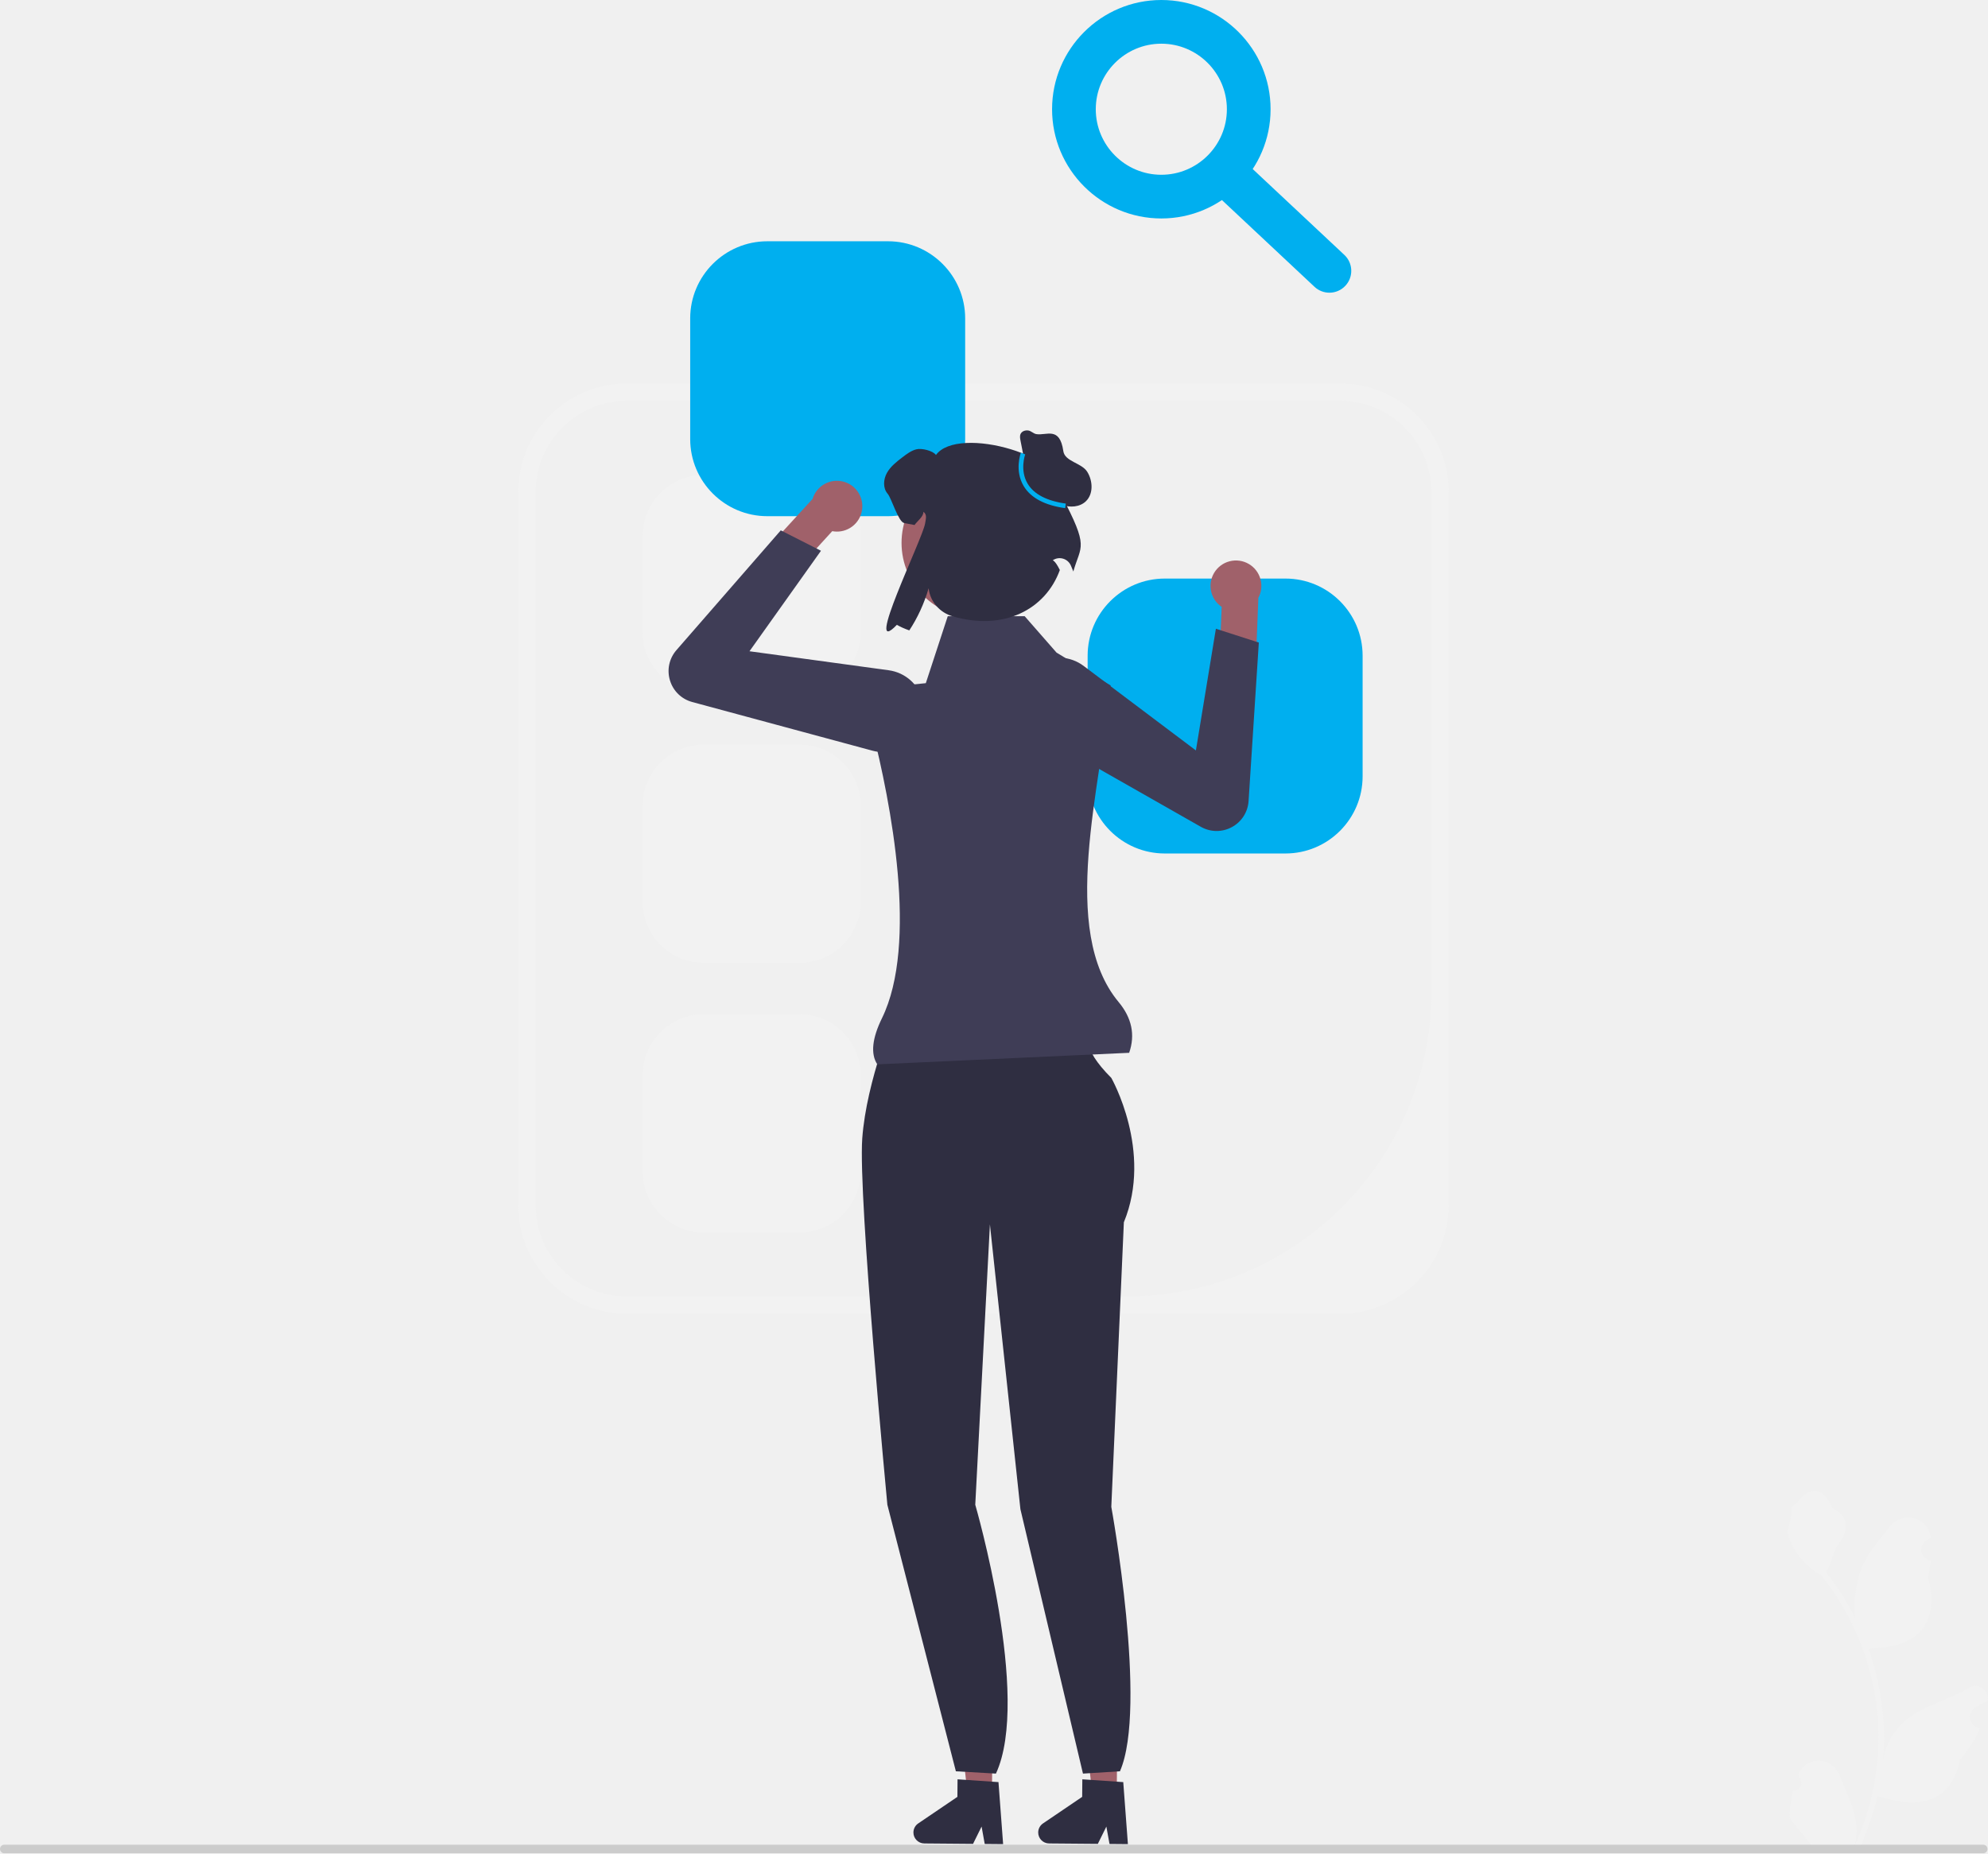
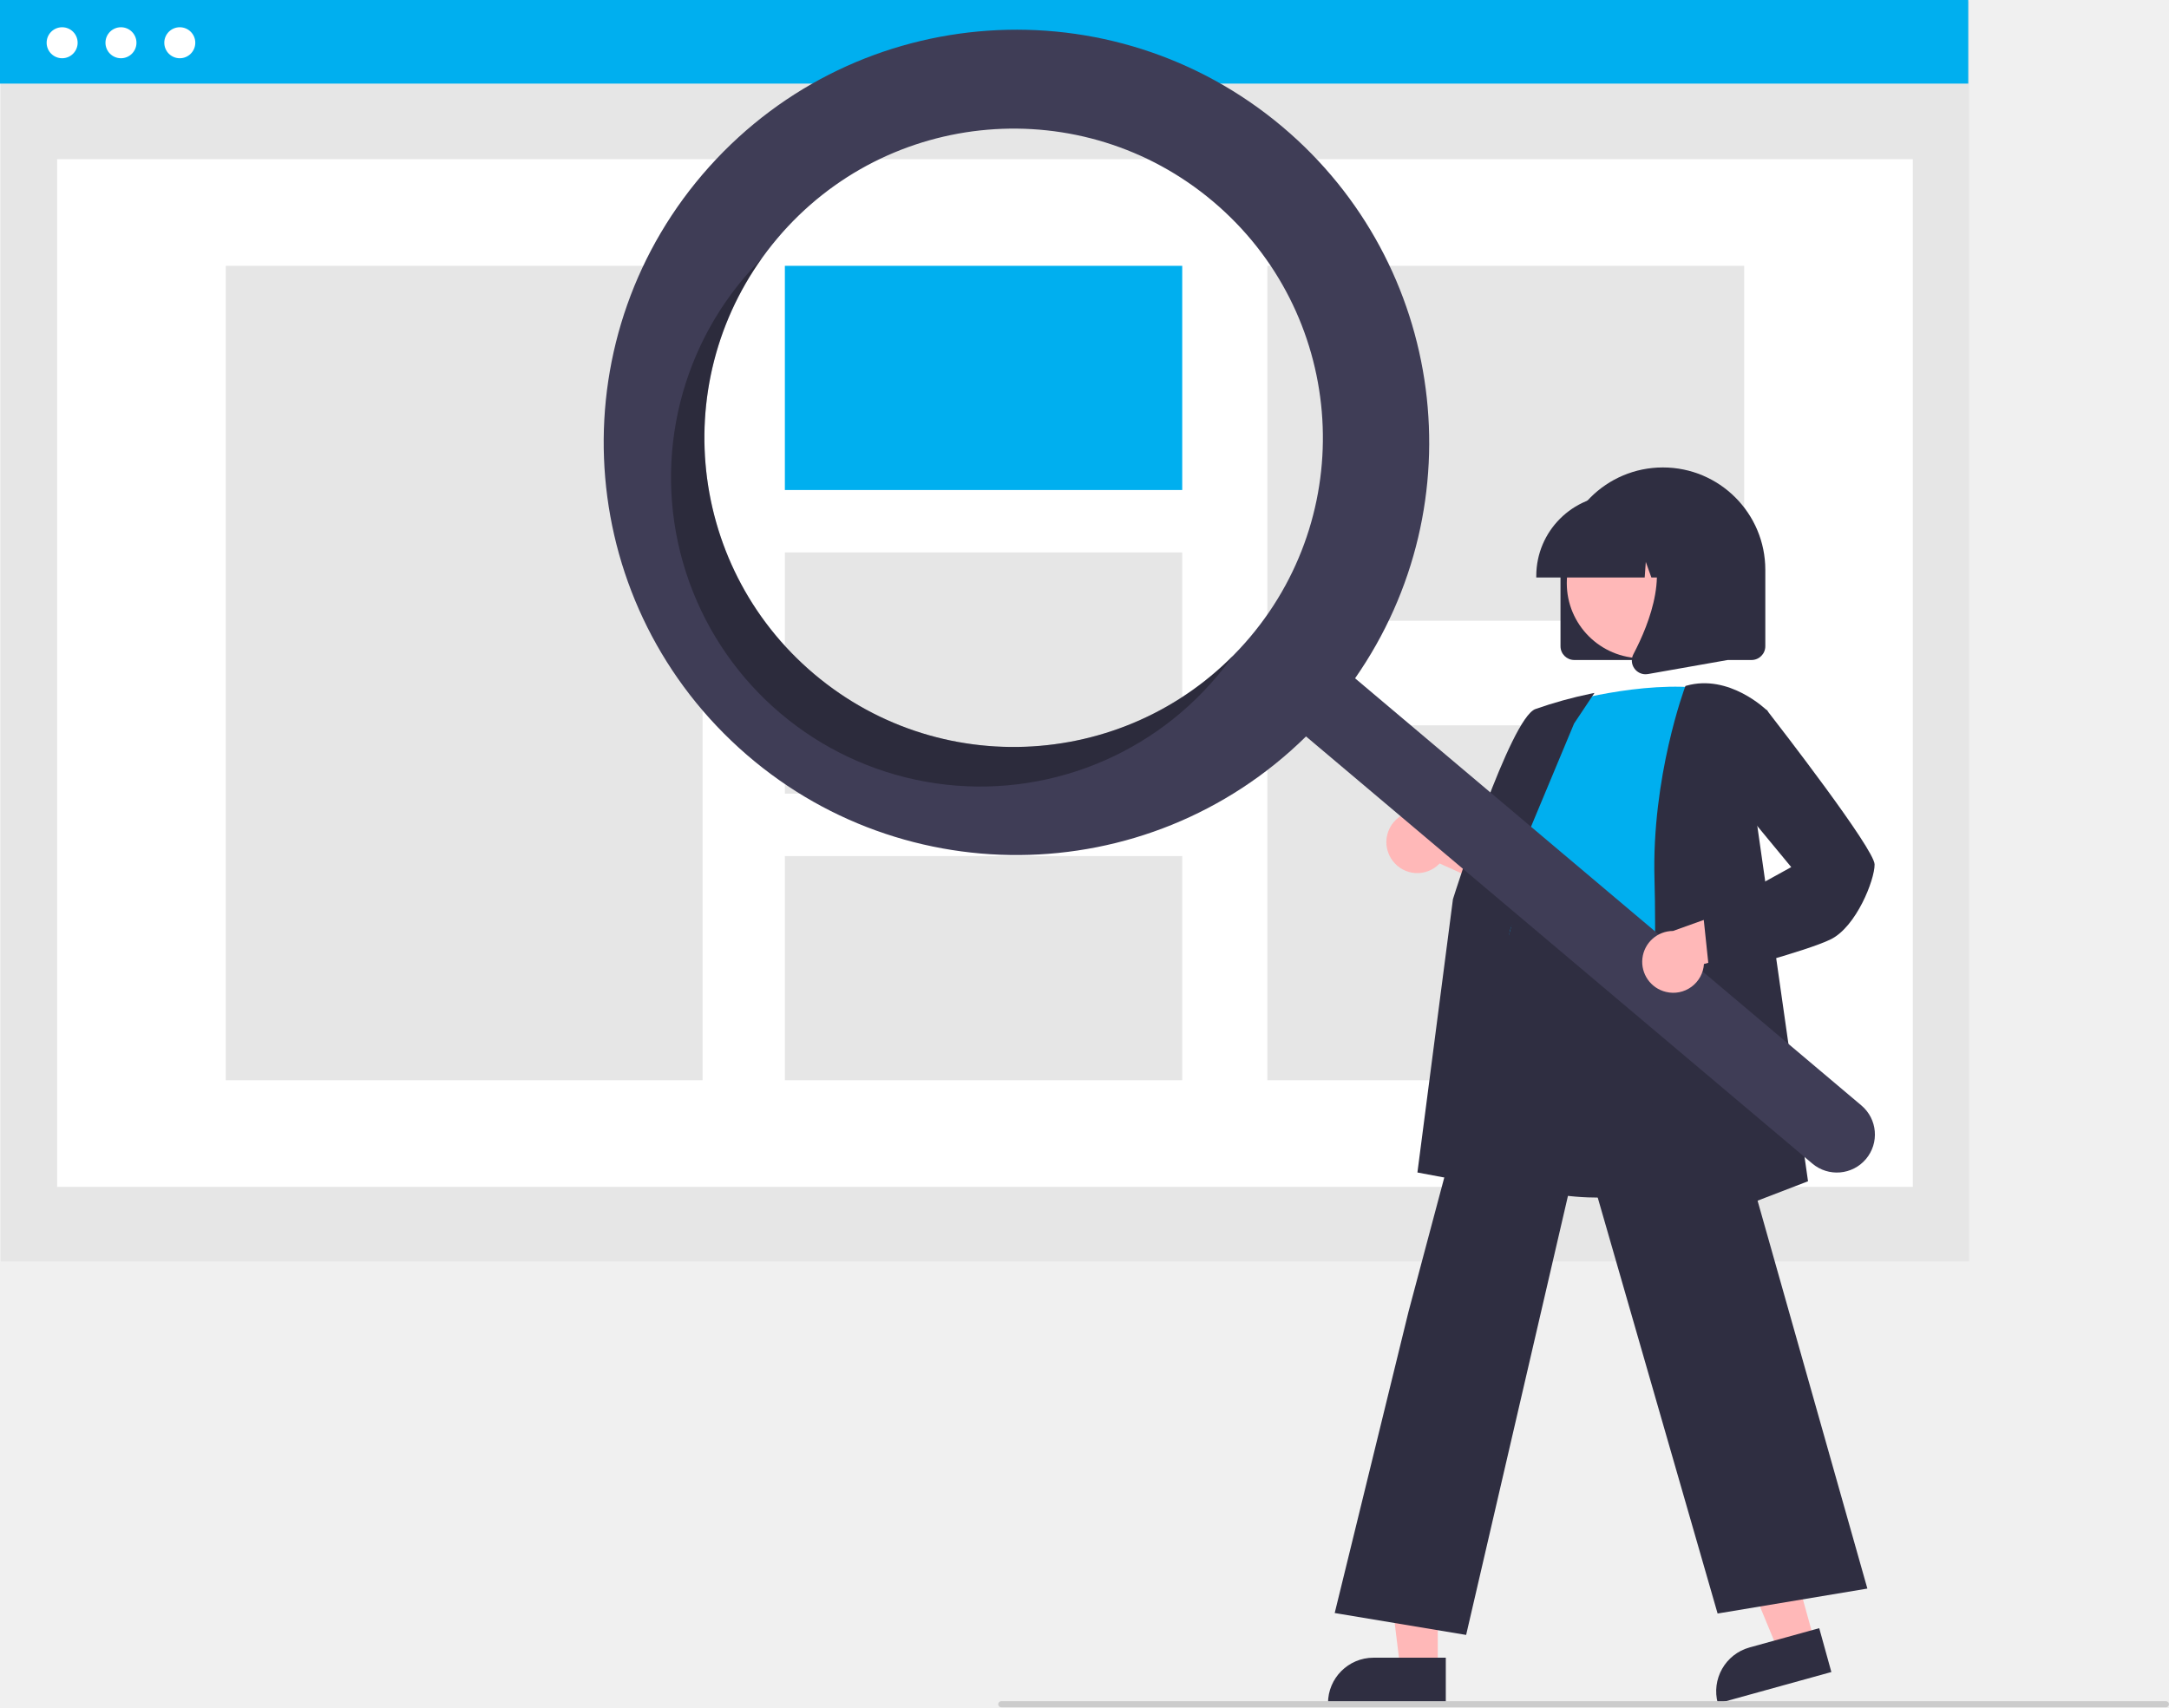
- <svg xmlns="http://www.w3.org/2000/svg" width="552.81" height="515.459" viewBox="0 0 552.81 515.459">
-   <path d="M372.633,365.415H174.325c-16.669,0-30.23-13.561-30.23-30.23V136.877c0-16.669,13.561-30.23,30.23-30.23h198.308c16.669,0,30.23,13.561,30.23,30.23v198.308c0,16.669-13.561,30.23-30.23,30.23ZM174.325,111.484c-14.024,0-25.393,11.369-25.393,25.393v198.308c0,14.024,11.369,25.393,25.393,25.393h138.91c46.829,0,84.791-37.962,84.791-84.791V136.877c0-14.024-11.369-25.393-25.393-25.393H174.325Z" fill="#f2f2f2" />
-   <path d="M195.704,132.106c-9.386,0-17.021,7.635-17.021,17.021v26.642c0,9.386,7.635,17.021,17.021,17.021h26.642c9.386,0,17.021-7.635,17.021-17.021v-26.642c0-9.386-7.635-17.021-17.021-17.021h-26.642Z" fill="#f2f2f2" />
-   <path d="M195.704,207.106c-9.386,0-17.021,7.635-17.021,17.021v26.642c0,9.386,7.635,17.021,17.021,17.021h26.642c9.386,0,17.021-7.635,17.021-17.021v-26.642c0-9.386-7.635-17.021-17.021-17.021h-26.642Z" fill="#f2f2f2" />
-   <path d="M195.704,282.106c-9.386,0-17.021,7.635-17.021,17.021v26.642c0,9.386,7.635,17.021,17.021,17.021h26.642c9.386,0,17.021-7.635,17.021-17.021v-26.642c0-9.386-7.635-17.021-17.021-17.021h-26.642Z" fill="#f2f2f2" />
-   <g>
-     <path d="M213.371,67.106c-11.826,0-21.447,9.621-21.447,21.447v33.569c0,11.826,9.621,21.447,21.447,21.447h33.569c11.826,0,21.447-9.621,21.447-21.447v-33.569c0-11.826-9.621-21.447-21.447-21.447h-33.569Z" fill="#00afef" />
-     <path d="M323.89,160.919c-11.826,0-21.447,9.621-21.447,21.447v33.569c0,11.826,9.621,21.447,21.447,21.447h33.569c11.826,0,21.447-9.621,21.447-21.447v-33.569c0-11.826-9.621-21.447-21.447-21.447h-33.569Z" fill="#00afef" />
-     <g>
-       <polygon points="275.842 498.808 269.023 498.75 266.004 471.833 276.069 471.917 275.842 498.808" fill="#a0616a" />
-       <path d="M253.998,509.652c-.015,1.679,1.338,3.06,3.023,3.076l13.559,.113,2.374-4.811,.872,4.836,5.116,.046-1.292-17.248-1.78-.118-7.26-.5-2.342-.157-.041,4.88-10.892,7.388c-.829,.563-1.328,1.495-1.336,2.496Z" fill="#2f2e41" />
-     </g>
-     <g>
-       <polygon points="310.54 498.808 303.72 498.75 300.702 471.833 310.767 471.917 310.54 498.808" fill="#a0616a" />
-       <path d="M288.696,509.652c-.015,1.679,1.338,3.06,3.023,3.076l13.559,.113,2.374-4.811,.872,4.836,5.116,.046-1.292-17.248-1.78-.118-7.26-.5-2.342-.157-.041,4.88-10.892,7.388c-.829,.563-1.328,1.495-1.336,2.496Z" fill="#2f2e41" />
-     </g>
-     <path d="M249.081,281.178l27.643,.873,26.189,5.82s-2.619,3.201,6.111,11.93c0,0,11.639,20.369,3.492,40.156l-3.492,79.148s10.181,55.794,2.402,73.551l-10.281,.643-17.396-73.55-8.479-79.209-4.074,77.984s15.585,53.527,5.744,74.776l-11.135-.643-19.052-74.133s-8.148-85.549-6.984-101.844c1.164-16.295,9.311-35.5,9.311-35.5Z" fill="#2f2e41" />
-     <g>
-       <path d="M341.914,156.113c-3.779,.978-6.049,4.835-5.071,8.614,.448,1.732,1.505,3.14,2.877,4.071l-0,.01-.536,12.985,9.937,4.598,.793-19.981-.069,.002c.862-1.535,1.159-3.389,.683-5.228-.978-3.779-4.835-6.049-8.614-5.071Z" fill="#a0616a" />
-       <path d="M286.378,202.455c-2.087-2.069-3.298-4.874-3.344-7.925-.061-4.092,1.99-7.807,5.486-9.935,4.026-2.452,9.06-2.204,12.825,.631l31.203,23.494,5.56-33.844,11.937,3.843-2.848,44.07c-.199,3.083-1.942,5.798-4.661,7.264-2.719,1.466-5.945,1.429-8.63-.098l-45.093-25.655c-.906-.515-1.722-1.137-2.435-1.844Z" fill="#3f3d56" />
-     </g>
-     <g>
-       <path d="M238.799,137.182c1.995,3.355,.892,7.693-2.464,9.687-1.538,.914-3.28,1.171-4.91,.865l-.007,.007-8.761,9.599-10.294-3.73,13.505-14.748,.048,.05c.469-1.697,1.563-3.223,3.196-4.194,3.355-1.995,7.693-.892,9.687,2.464Z" fill="#a0616a" />
-       <path d="M242.584,208.787l-50.085-13.529c-2.982-.806-5.299-3.051-6.198-6.006-.899-2.955-.224-6.111,1.805-8.44l29.005-33.301,11.182,5.675-19.88,27.949,38.699,5.285c4.67,.638,8.419,4.006,9.552,8.581,.984,3.973-.175,8.054-3.099,10.918-2.18,2.134-5.015,3.274-7.954,3.274-1.004,0-2.021-.133-3.027-.405Z" fill="#3f3d56" />
-     </g>
-     <path d="M313.989,292.822l-70.038,3.213c-1.924-2.921-1.403-7.313,1.291-12.814,10.171-20.767,2.447-60.055-2.75-80.512-1.458-5.74,2.456-11.446,8.349-12.035l6.604-.66,6.104-18.634h21.379l8.869,10.133,15.052,9.144c-2.74,28.221-14.414,68.071,2.217,88.055,3.637,4.371,4.669,9.097,2.923,14.111Z" fill="#3f3d56" />
-     <circle cx="271.519" cy="150.987" r="20.824" fill="#a0616a" />
-     <path d="M295.082,137.658c2.897-10.563-28.679-19.621-34.815-11.114-.853-1.209-4.007-1.944-5.453-1.573-1.447,.371-2.664,1.298-3.851,2.196-1.632,1.254-3.324,2.552-4.326,4.355-1.009,1.796-1.165,4.244,.193,5.802,1.076,1.239,2.966,7.823,4.584,8.15,1.128,.23,2.077,.415,2.894,.549,.727-1.061,2.581-2.394,2.448-3.677,1.098,.727,.697,2.006,.476,3.314-.737,4.354-17.346,38.055-7.833,28.124,.942,.556,2.107,1.076,3.45,1.551,2.278-3.435,4.147-7.486,5.379-11.723l.009,.078c.424,3.682,3.115,6.703,6.674,7.734,14.279,4.137,25.83-1.933,29.803-12.88-1.455-2.953-2.088-2.632-1.958-2.72,1.816-1.224,4.311-.423,5.092,1.622,.23,.603,.439,1.118,.62,1.506,2.07-7.405,4.532-6.336-3.385-21.294Z" fill="#2f2e41" />
-     <path d="M285.231,129.994l-1.459-7.457c-.123-.627-.239-1.307,.044-1.88,.363-.736,1.297-1.041,2.109-.924,.812,.117,1.42,.859,2.228,1.002,2.81,.497,6.524-2.279,7.531,4.742,.42,2.927,5.091,3.237,6.651,5.749,1.56,2.512,1.751,6.139-.377,8.191-1.7,1.639-4.431,1.828-6.639,.991-2.208-.837-3.981-2.529-5.529-4.312s-2.95-3.714-4.736-5.259" fill="#2f2e41" />
-     <path d="M296.195,141.336c-5.698-.796-9.582-2.868-11.544-6.159-2.568-4.307-.848-9.05-.773-9.25l1.204,.448c-.016,.044-1.576,4.385,.68,8.156,1.755,2.933,5.325,4.795,10.611,5.533l-.178,1.273Z" fill="#00afef" />
-   </g>
-   <path d="M322.934,60.762c-16.751,0-30.381-13.63-30.381-30.381S306.183,0,322.934,0s30.381,13.63,30.381,30.381-13.63,30.381-30.381,30.381Zm0-48.61c-10.052,0-18.229,8.177-18.229,18.229s8.177,18.229,18.229,18.229,18.229-8.177,18.229-18.229-8.177-18.229-18.229-18.229Z" fill="#00afef" />
-   <path d="M369.677,81.409c-1.489,0-2.982-.543-4.154-1.644l-28.515-26.723c-2.451-2.293-2.575-6.139-.279-8.586,2.29-2.457,6.136-2.578,8.586-.279l28.515,26.723c2.451,2.293,2.575,6.139,.279,8.586-1.196,1.279-2.813,1.923-4.433,1.923Z" fill="#00afef" />
-   <g>
-     <path d="M498.551,498.126c2.066,.129,3.208-2.437,1.645-3.933l-.155-.618c.02-.05,.041-.099,.062-.148,2.089-4.982,9.17-4.947,11.241,.042,1.839,4.428,4.179,8.864,4.756,13.546,.258,2.067,.142,4.172-.316,6.2,4.308-9.411,6.575-19.687,6.575-30.021,0-2.597-.142-5.193-.433-7.783-.239-2.119-.568-4.224-.995-6.31-2.306-11.277-7.299-22.018-14.5-30.99-3.462-1.892-6.349-4.851-8.093-8.397-.626-1.279-1.117-2.655-1.35-4.056,.394,.052,1.486-5.949,1.188-6.317,.549-.833,1.532-1.247,2.131-2.06,2.982-4.043,7.091-3.337,9.236,2.157,4.582,2.313,4.627,6.148,1.815,9.837-1.789,2.347-2.035,5.522-3.604,8.035,.162,.207,.329,.407,.491,.614,2.961,3.798,5.522,7.88,7.681,12.169-.61-4.766,.291-10.508,1.826-14.21,1.748-4.217,5.025-7.769,7.91-11.415,3.466-4.379,10.573-2.468,11.184,3.083,.006,.054,.012,.107,.017,.161-.429,.242-.848,.499-1.259,.77-2.339,1.547-1.531,5.174,1.241,5.602l.063,.01c-.155,1.544-.42,3.074-.807,4.579,3.702,14.316-4.29,19.53-15.701,19.764-.252,.129-.497,.258-.749,.381,1.156,3.255,2.08,6.594,2.764,9.979,.614,2.99,1.04,6.013,1.279,9.049,.297,3.83,.271,7.68-.052,11.503l.019-.136c.82-4.211,3.107-8.145,6.427-10.87,4.946-4.063,11.933-5.559,17.268-8.824,2.568-1.572,5.859,.459,5.411,3.437l-.022,.143c-.794,.323-1.569,.698-2.319,1.117-.429,.242-.848,.499-1.259,.77-2.339,1.547-1.531,5.174,1.241,5.602l.063,.01c.045,.006,.084,.013,.129,.019-1.363,3.236-3.262,6.239-5.639,8.829-2.315,12.497-12.256,13.683-22.89,10.044h-.006c-1.163,5.064-2.861,10.011-5.044,14.726h-18.02c-.065-.2-.123-.407-.181-.607,1.666,.103,3.346,.006,4.986-.297-1.337-1.641-2.674-3.294-4.011-4.935-.032-.032-.058-.065-.084-.097-.678-.84-1.363-1.673-2.041-2.512l-0-.001c-.042-2.578,.267-5.147,.879-7.64l.001-0Z" fill="#f2f2f2" />
-     <path d="M0,514.269c0,.66,.53,1.19,1.19,1.19H551.48c.66,0,1.19-.53,1.19-1.19,0-.66-.53-1.19-1.19-1.19H1.19c-.66,0-1.19,.53-1.19,1.19Z" fill="#ccc" />
-   </g>
+ <svg xmlns="http://www.w3.org/2000/svg" data-name="Layer 1" width="709.533" height="558.594" viewBox="0 0 709.533 558.594">
+   <rect x="0.275" y="0.365" width="643.862" height="412.358" fill="#e6e6e6" />
+   <rect x="18.686" y="52.085" width="607.039" height="336.243" fill="#fff" />
+   <rect width="643.862" height="27.354" fill="#00afef" />
+   <circle cx="20.327" cy="13.985" r="5.07" fill="#fff" />
+   <circle cx="39.571" cy="13.985" r="5.07" fill="#fff" />
+   <circle cx="58.814" cy="13.985" r="5.07" fill="#fff" />
+   <rect x="73.844" y="86.973" width="155.981" height="266.467" fill="#e6e6e6" />
+   <rect x="256.75" y="86.973" width="129.984" height="73.348" fill="#00afef" />
+   <rect x="256.75" y="180.747" width="129.984" height="78.919" fill="#e6e6e6" />
+   <rect x="256.75" y="280.092" width="129.984" height="73.348" fill="#e6e6e6" />
+   <rect x="414.587" y="86.973" width="155.981" height="116.125" fill="#e6e6e6" />
+   <rect x="414.587" y="237.315" width="155.981" height="116.125" fill="#e6e6e6" />
+   <path d="M755.712,382.143v-25a33.5,33.5,0,1,1,67,0v25a4.505,4.505,0,0,1-4.5,4.5h-58A4.505,4.505,0,0,1,755.712,382.143Z" transform="translate(-245.2337 -170.7031)" fill="#2f2e41" />
+   <polygon points="593.514 536.786 581.698 540.056 563.462 496.038 580.901 491.212 593.514 536.786" fill="#ffb8b8" />
+   <path d="M819.385,708.282h23.644a0,0,0,0,1,0,0v14.887a0,0,0,0,1,0,0H804.498a0,0,0,0,1,0,0v0A14.887,14.887,0,0,1,819.385,708.282Z" transform="translate(-406.293 74.94457) rotate(-15.46951)" fill="#2f2e41" />
+   <polygon points="470.328 545.875 458.068 545.875 452.235 498.587 470.33 498.587 470.328 545.875" fill="#ffb8b8" />
+   <path d="M449.311,542.372h23.644a0,0,0,0,1,0,0v14.887a0,0,0,0,1,0,0H434.424a0,0,0,0,1,0,0v0A14.887,14.887,0,0,1,449.311,542.372Z" fill="#2f2e41" />
+   <path d="M700.778,452.301a10.056,10.056,0,0,0,15.392.917l32.59,14.658L745.796,449.545l-30.494-11.109a10.11,10.11,0,0,0-14.524,13.865Z" transform="translate(-245.2337 -170.7031)" fill="#ffb8b8" />
+   <path d="M768.492,562.539c-10.239,0-20.839-1.525-29.749-6.062a38.416,38.416,0,0,1-19.709-23.565c-4.642-14.699,1.211-29.14,6.871-43.105,3.508-8.654,6.821-16.827,7.68-24.884l.3-2.86c1.339-12.848,2.495-23.943,8.897-28.105,3.318-2.157,7.78-2.28,13.641-.377l55.045,17.881-2.024,104.49-.334.112C808.823,556.161,789.418,562.539,768.492,562.539Z" transform="translate(-245.2337 -170.7031)" fill="#2f2e41" />
+   <path d="M755.462,401.051s27-8,48-5c0,0-12,66-8,88s-69.5,8.5-54.5-12.5l5-25s-10-10-1-22Z" transform="translate(-245.2337 -170.7031)" fill="#00afef" />
+   <path d="M742.182,560.558l-33.276-6.239,11.618-89.407c.781-2.496,18.778-59.143,26.952-62.208a139.517,139.517,0,0,1,18.166-5.047l1.184-.237-6.672,10.009-26.564,63.654Z" transform="translate(-245.2337 -170.7031)" fill="#2f2e41" />
+   <path d="M724.843,705.622l-42.995-7.166,24.128-98.524,35.903-134.737.354,2.393c.028.178,3.382,17.78,53.151,9.97l.438-.068.121.426,60.152,212.538-48.99,8.165L762.422,543.551Z" transform="translate(-245.2337 -170.7031)" fill="#2f2e41" />
+   <path d="M784.436,577.29l.027-.756c.03-.84,2.988-84.373,2-117.967-.991-33.709,9.922-62.901,10.032-63.192l.089-.234.241-.069c14.12-4.034,26.369,8.005,26.491,8.127l.172.172-4.021,33.176,17.216,120.642Z" transform="translate(-245.2337 -170.7031)" fill="#2f2e41" />
+   <circle cx="537.095" cy="190.797" r="24.561" fill="#ffb8b8" />
+   <path d="M747.787,359.143a26.53,26.53,0,0,1,26.5-26.5h5a26.53,26.53,0,0,1,26.5,26.5v.5H795.22l-3.604-10.092-.721,10.092h-5.461l-1.818-5.092-.364,5.092H747.787Z" transform="translate(-245.2337 -170.7031)" fill="#2f2e41" />
+   <path d="M779.911,389.454a4.433,4.433,0,0,1-.352-4.707c5.299-10.078,12.717-28.7,2.87-40.185l-.708-.825h28.587V386.658l-25.969,4.582a4.596,4.596,0,0,1-.796.07A4.482,4.482,0,0,1,779.911,389.454Z" transform="translate(-245.2337 -170.7031)" fill="#2f2e41" />
+   <path d="M664.814,212.249a135.02,135.02,0,1,0,7.655,199.403L838.087,551.4a12.442,12.442,0,0,0,16.066-19.003l-.018-.015L688.516,392.634A135.027,135.027,0,0,0,664.814,212.249ZM654.137,379.177a101.158,101.158,0,1,1-12.077-142.548l0,0A101.158,101.158,0,0,1,654.137,379.177Z" transform="translate(-245.2337 -170.7031)" fill="#3f3d56" />
+   <path d="M511.589,391.254a101.163,101.163,0,0,1-17.166-135.989q-2.901,2.922-5.609,6.12A101.158,101.158,0,1,0,643.438,391.856q2.702-3.202,5.089-6.559A101.163,101.163,0,0,1,511.589,391.254Z" transform="translate(-245.2337 -170.7031)" opacity="0.3" style="isolation:isolate" />
+   <path d="M790.214,495.239a10.056,10.056,0,0,0,12.424-9.133l34.433-9.557L823.074,464.346l-30.552,10.947A10.11,10.11,0,0,0,790.214,495.239Z" transform="translate(-245.2337 -170.7031)" fill="#ffb8b8" />
+   <path d="M804.526,490.18,802.43,470.274l28.762-15.869-18.752-22.7L815.5,406.205l7.62-3.266.237.305c3.593,4.62,35.105,45.281,35.105,50.307,0,5.163-6.029,20.323-14.276,24.447-7.956,3.978-37.831,11.709-39.099,12.037Z" transform="translate(-245.2337 -170.7031)" fill="#2f2e41" />
+   <path d="M953.766,729.297h-381a1,1,0,1,1,0-2h381a1,1,0,0,1,0,2Z" transform="translate(-245.2337 -170.7031)" fill="#ccc" />
</svg>
